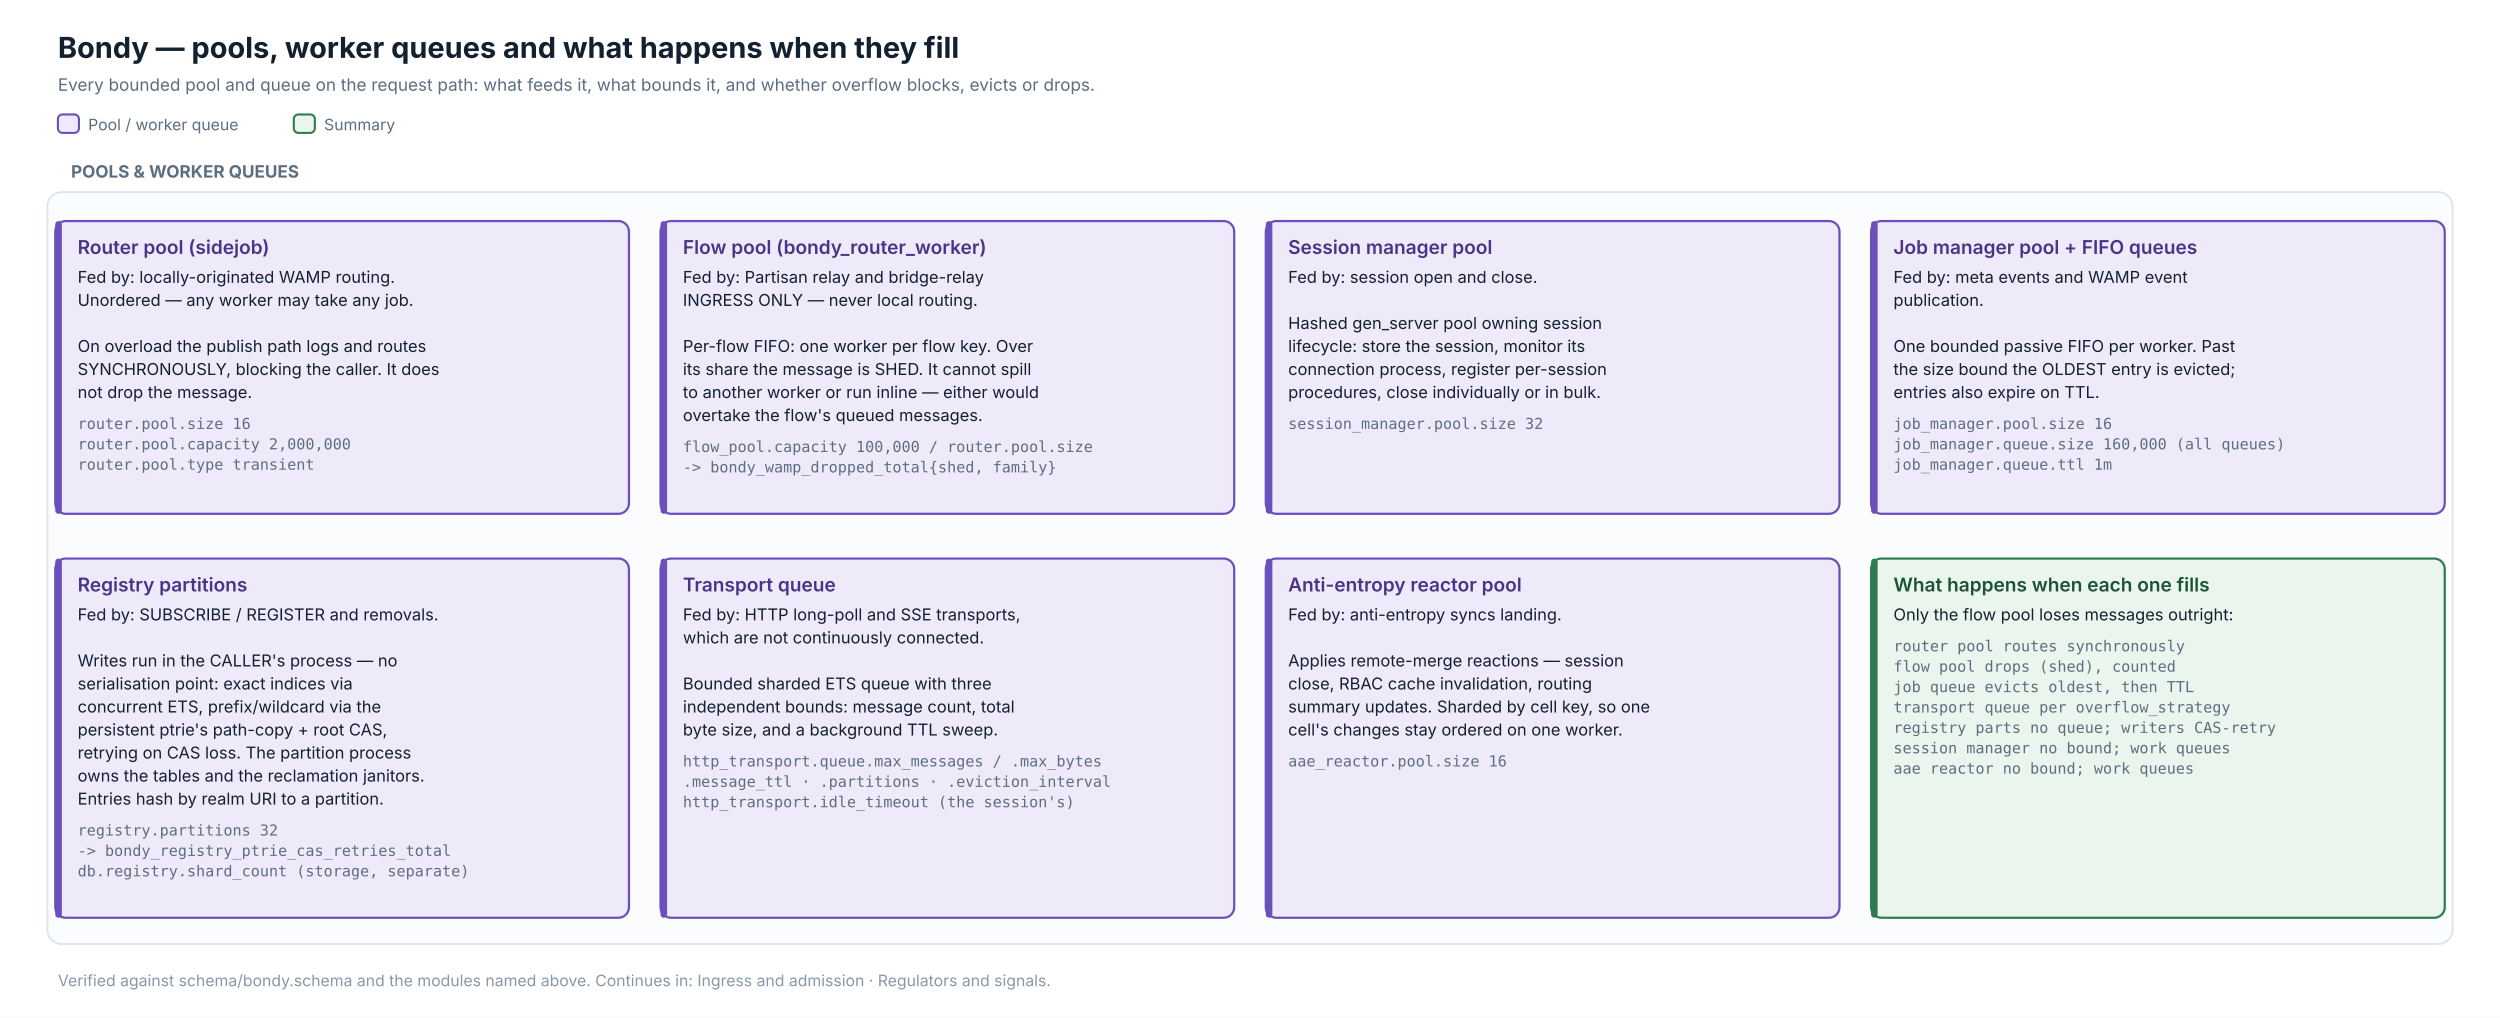
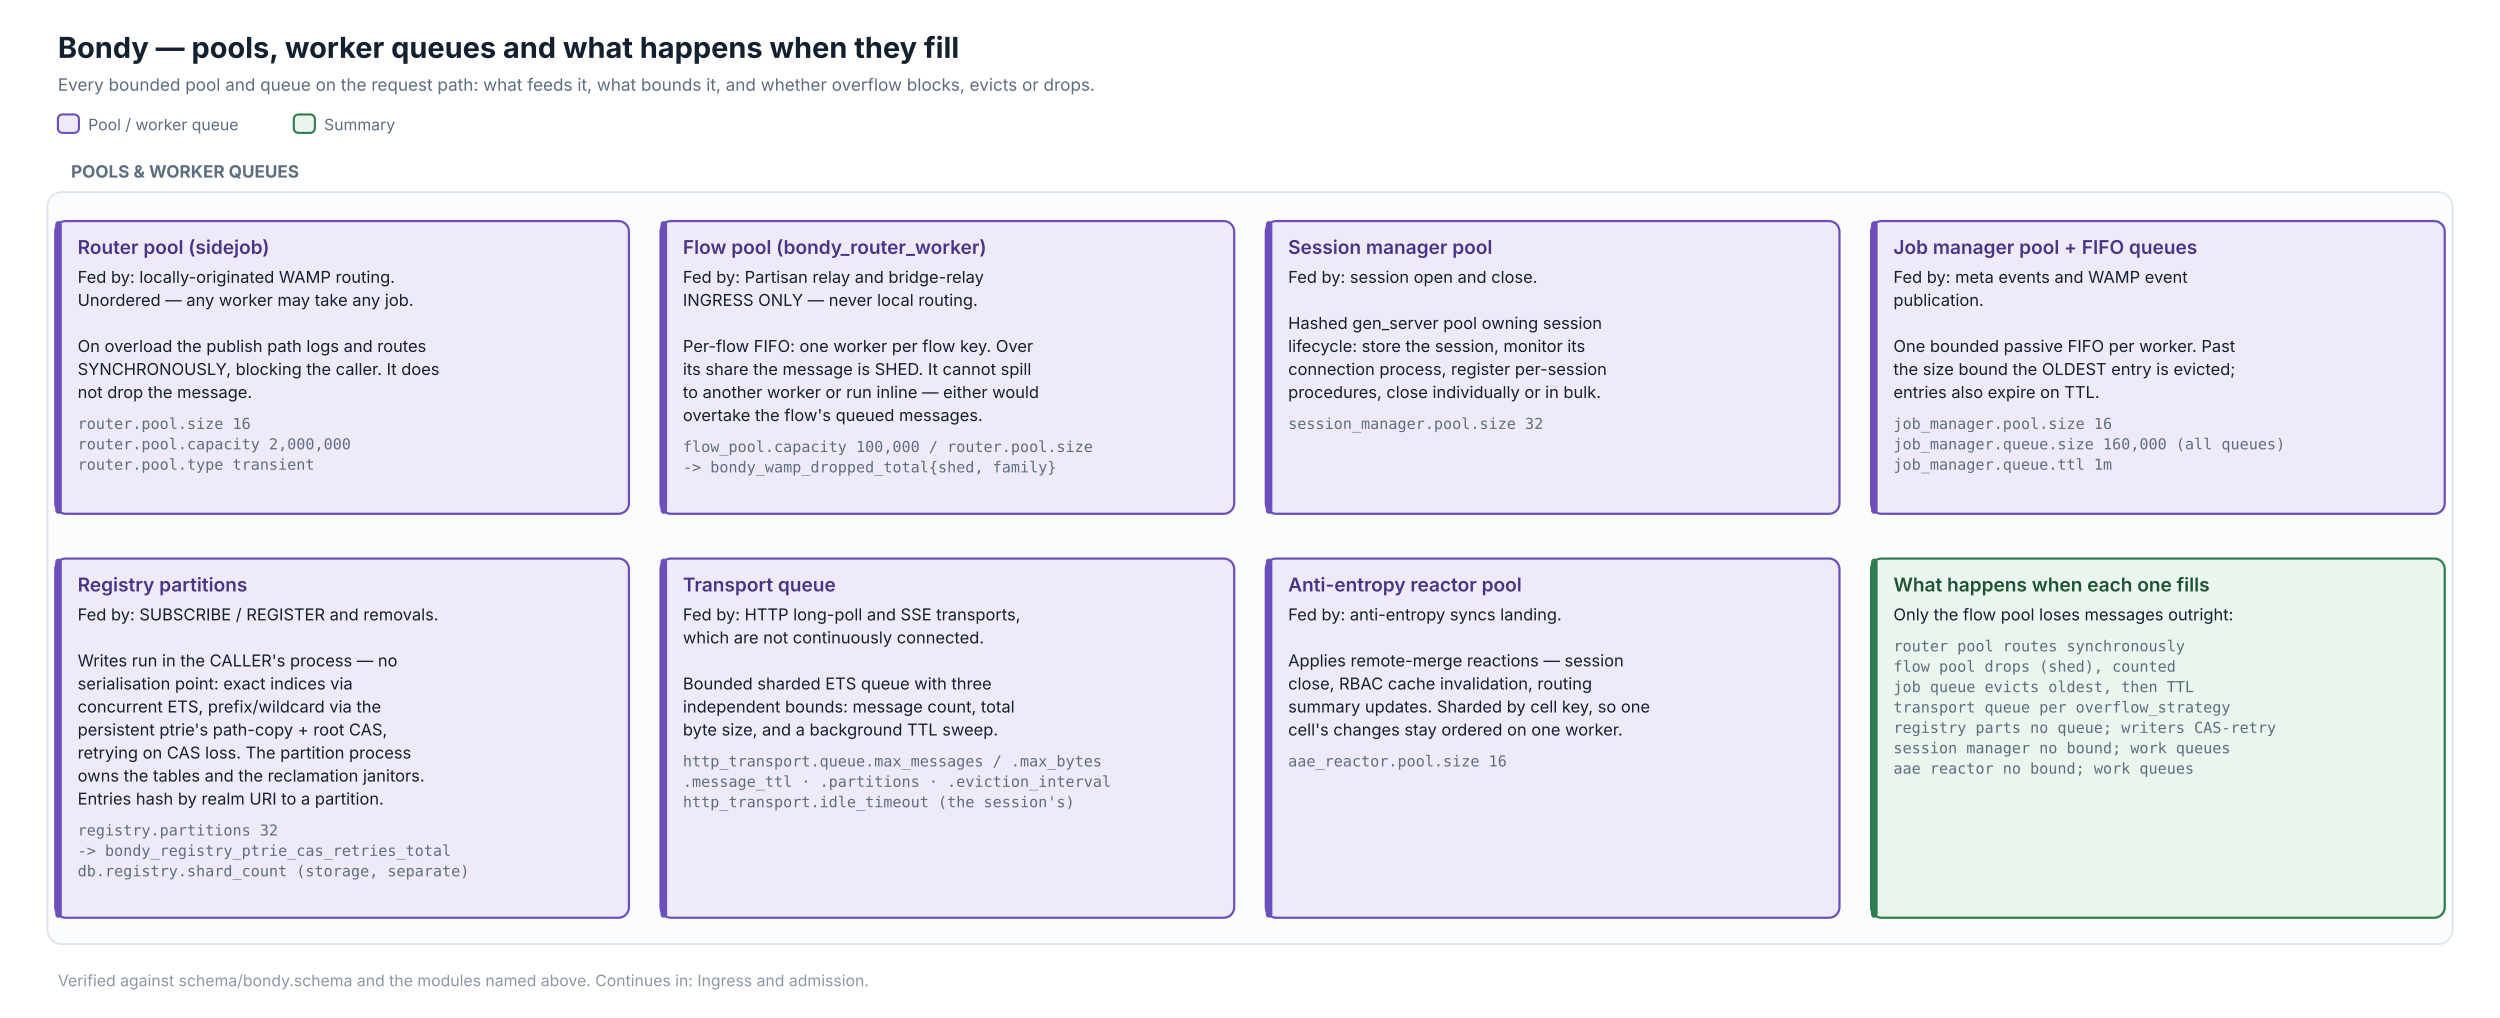
<svg xmlns="http://www.w3.org/2000/svg" width="1900" height="773.5" viewBox="0 0 1900 773.5" font-family="Inter, 'Helvetica Neue', Helvetica, Arial, sans-serif">
  <defs>
    <marker id="arw" viewBox="0 0 10 10" refX="9" refY="5" markerWidth="7" markerHeight="7" orient="auto-start-reverse">
      <path d="M 0 0 L 10 5 L 0 10 z" fill="#7d8b9a" />
    </marker>
  </defs>
  <rect width="1900" height="773.5" fill="#ffffff" />
  <text x="44" y="44" font-family="Inter, 'Helvetica Neue', Helvetica, Arial, sans-serif" font-size="22" font-weight="700" fill="#132030" text-anchor="start">Bondy — pools, worker queues and what happens when they fill</text>
  <text x="44" y="69" font-family="Inter, 'Helvetica Neue', Helvetica, Arial, sans-serif" font-size="13" font-weight="400" fill="#5d6d80" text-anchor="start">Every bounded pool and queue on the request path: what feeds it, what bounds it, and whether overflow blocks, evicts or drops.</text>
  <rect x="44" y="87" width="16" height="14" rx="3.5" fill="#efeafa" stroke="#6b4fbb" stroke-width="1.6" />
  <text x="67" y="99" font-family="Inter, 'Helvetica Neue', Helvetica, Arial, sans-serif" font-size="12" font-weight="400" fill="#5d6d80" text-anchor="start">Pool / worker queue</text>
  <rect x="223.3" y="87" width="16" height="14" rx="3.5" fill="#e9f5ed" stroke="#2e7d4f" stroke-width="1.6" />
  <text x="246.3" y="99" font-family="Inter, 'Helvetica Neue', Helvetica, Arial, sans-serif" font-size="12" font-weight="400" fill="#5d6d80" text-anchor="start">Summary</text>
  <rect x="36" y="146" width="1828" height="571.5" rx="11" fill="#fbfcfd" stroke="#dfe5ec" stroke-width="1.5" />
  <text x="54" y="135" font-family="Inter, 'Helvetica Neue', Helvetica, Arial, sans-serif" font-size="13" font-weight="700" fill="#5d6d80" text-anchor="start">POOLS &amp; WORKER QUEUES</text>
  <rect x="42" y="168" width="436" height="222.5" rx="8" fill="#efeafa" stroke="#6b4fbb" stroke-width="1.7" />
  <rect x="42" y="168" width="5" height="222.5" rx="2.5" fill="#6b4fbb" />
  <text x="59" y="193" font-family="Inter, 'Helvetica Neue', Helvetica, Arial, sans-serif" font-size="14.5" font-weight="600" fill="#4a3487">Router pool  (sidejob)</text>
  <text x="59" y="215" font-family="Inter, 'Helvetica Neue', Helvetica, Arial, sans-serif" font-size="12.5" fill="#132030">Fed by: locally-originated WAMP routing.</text>
  <text x="59" y="232.5" font-family="Inter, 'Helvetica Neue', Helvetica, Arial, sans-serif" font-size="12.5" fill="#132030">Unordered — any worker may take any job.</text>
  <text x="59" y="250.0" font-family="Inter, 'Helvetica Neue', Helvetica, Arial, sans-serif" font-size="12.5" fill="#132030" />
  <text x="59" y="267.5" font-family="Inter, 'Helvetica Neue', Helvetica, Arial, sans-serif" font-size="12.5" fill="#132030">On overload the publish path logs and routes</text>
  <text x="59" y="285.0" font-family="Inter, 'Helvetica Neue', Helvetica, Arial, sans-serif" font-size="12.5" fill="#132030">SYNCHRONOUSLY, blocking the caller. It does</text>
  <text x="59" y="302.5" font-family="Inter, 'Helvetica Neue', Helvetica, Arial, sans-serif" font-size="12.5" fill="#132030">not drop the message.</text>
  <text x="59" y="326.0" font-family="'SF Mono', 'JetBrains Mono', Menlo, Consolas, monospace" font-size="11.5" fill="#5d6d80">router.pool.size      16</text>
  <text x="59" y="341.5" font-family="'SF Mono', 'JetBrains Mono', Menlo, Consolas, monospace" font-size="11.5" fill="#5d6d80">router.pool.capacity  2,000,000</text>
  <text x="59" y="357.0" font-family="'SF Mono', 'JetBrains Mono', Menlo, Consolas, monospace" font-size="11.5" fill="#5d6d80">router.pool.type      transient</text>
  <rect x="502" y="168" width="436" height="222.5" rx="8" fill="#efeafa" stroke="#6b4fbb" stroke-width="1.7" />
  <rect x="502" y="168" width="5" height="222.5" rx="2.5" fill="#6b4fbb" />
  <text x="519" y="193" font-family="Inter, 'Helvetica Neue', Helvetica, Arial, sans-serif" font-size="14.5" font-weight="600" fill="#4a3487">Flow pool  (bondy_router_worker)</text>
  <text x="519" y="215" font-family="Inter, 'Helvetica Neue', Helvetica, Arial, sans-serif" font-size="12.5" fill="#132030">Fed by: Partisan relay and bridge-relay</text>
  <text x="519" y="232.5" font-family="Inter, 'Helvetica Neue', Helvetica, Arial, sans-serif" font-size="12.5" fill="#132030">INGRESS ONLY — never local routing.</text>
  <text x="519" y="250.0" font-family="Inter, 'Helvetica Neue', Helvetica, Arial, sans-serif" font-size="12.5" fill="#132030" />
  <text x="519" y="267.5" font-family="Inter, 'Helvetica Neue', Helvetica, Arial, sans-serif" font-size="12.5" fill="#132030">Per-flow FIFO: one worker per flow key. Over</text>
  <text x="519" y="285.0" font-family="Inter, 'Helvetica Neue', Helvetica, Arial, sans-serif" font-size="12.5" fill="#132030">its share the message is SHED. It cannot spill</text>
  <text x="519" y="302.5" font-family="Inter, 'Helvetica Neue', Helvetica, Arial, sans-serif" font-size="12.5" fill="#132030">to another worker or run inline — either would</text>
  <text x="519" y="320.0" font-family="Inter, 'Helvetica Neue', Helvetica, Arial, sans-serif" font-size="12.5" fill="#132030">overtake the flow's queued messages.</text>
  <text x="519" y="343.5" font-family="'SF Mono', 'JetBrains Mono', Menlo, Consolas, monospace" font-size="11.5" fill="#5d6d80">flow_pool.capacity 100,000 / router.pool.size</text>
  <text x="519" y="359.0" font-family="'SF Mono', 'JetBrains Mono', Menlo, Consolas, monospace" font-size="11.5" fill="#5d6d80">-&gt; bondy_wamp_dropped_total{shed, family}</text>
  <rect x="962" y="168" width="436" height="222.5" rx="8" fill="#efeafa" stroke="#6b4fbb" stroke-width="1.7" />
  <rect x="962" y="168" width="5" height="222.5" rx="2.5" fill="#6b4fbb" />
  <text x="979" y="193" font-family="Inter, 'Helvetica Neue', Helvetica, Arial, sans-serif" font-size="14.5" font-weight="600" fill="#4a3487">Session manager pool</text>
  <text x="979" y="215" font-family="Inter, 'Helvetica Neue', Helvetica, Arial, sans-serif" font-size="12.5" fill="#132030">Fed by: session open and close.</text>
  <text x="979" y="232.5" font-family="Inter, 'Helvetica Neue', Helvetica, Arial, sans-serif" font-size="12.5" fill="#132030" />
  <text x="979" y="250.0" font-family="Inter, 'Helvetica Neue', Helvetica, Arial, sans-serif" font-size="12.5" fill="#132030">Hashed gen_server pool owning session</text>
  <text x="979" y="267.5" font-family="Inter, 'Helvetica Neue', Helvetica, Arial, sans-serif" font-size="12.5" fill="#132030">lifecycle: store the session, monitor its</text>
  <text x="979" y="285.0" font-family="Inter, 'Helvetica Neue', Helvetica, Arial, sans-serif" font-size="12.5" fill="#132030">connection process, register per-session</text>
  <text x="979" y="302.5" font-family="Inter, 'Helvetica Neue', Helvetica, Arial, sans-serif" font-size="12.5" fill="#132030">procedures, close individually or in bulk.</text>
  <text x="979" y="326.0" font-family="'SF Mono', 'JetBrains Mono', Menlo, Consolas, monospace" font-size="11.5" fill="#5d6d80">session_manager.pool.size  32</text>
  <rect x="1422" y="168" width="436" height="222.5" rx="8" fill="#efeafa" stroke="#6b4fbb" stroke-width="1.7" />
  <rect x="1422" y="168" width="5" height="222.5" rx="2.5" fill="#6b4fbb" />
  <text x="1439" y="193" font-family="Inter, 'Helvetica Neue', Helvetica, Arial, sans-serif" font-size="14.5" font-weight="600" fill="#4a3487">Job manager pool + FIFO queues</text>
  <text x="1439" y="215" font-family="Inter, 'Helvetica Neue', Helvetica, Arial, sans-serif" font-size="12.5" fill="#132030">Fed by: meta events and WAMP event</text>
  <text x="1439" y="232.5" font-family="Inter, 'Helvetica Neue', Helvetica, Arial, sans-serif" font-size="12.5" fill="#132030">publication.</text>
  <text x="1439" y="250.0" font-family="Inter, 'Helvetica Neue', Helvetica, Arial, sans-serif" font-size="12.5" fill="#132030" />
  <text x="1439" y="267.5" font-family="Inter, 'Helvetica Neue', Helvetica, Arial, sans-serif" font-size="12.5" fill="#132030">One bounded passive FIFO per worker. Past</text>
  <text x="1439" y="285.0" font-family="Inter, 'Helvetica Neue', Helvetica, Arial, sans-serif" font-size="12.5" fill="#132030">the size bound the OLDEST entry is evicted;</text>
  <text x="1439" y="302.5" font-family="Inter, 'Helvetica Neue', Helvetica, Arial, sans-serif" font-size="12.5" fill="#132030">entries also expire on TTL.</text>
  <text x="1439" y="326.0" font-family="'SF Mono', 'JetBrains Mono', Menlo, Consolas, monospace" font-size="11.5" fill="#5d6d80">job_manager.pool.size   16</text>
  <text x="1439" y="341.5" font-family="'SF Mono', 'JetBrains Mono', Menlo, Consolas, monospace" font-size="11.5" fill="#5d6d80">job_manager.queue.size  160,000 (all queues)</text>
  <text x="1439" y="357.0" font-family="'SF Mono', 'JetBrains Mono', Menlo, Consolas, monospace" font-size="11.5" fill="#5d6d80">job_manager.queue.ttl   1m</text>
  <rect x="42" y="424.5" width="436" height="273.0" rx="8" fill="#efeafa" stroke="#6b4fbb" stroke-width="1.7" />
  <rect x="42" y="424.5" width="5" height="273.0" rx="2.5" fill="#6b4fbb" />
  <text x="59" y="449.5" font-family="Inter, 'Helvetica Neue', Helvetica, Arial, sans-serif" font-size="14.5" font-weight="600" fill="#4a3487">Registry partitions</text>
  <text x="59" y="471.5" font-family="Inter, 'Helvetica Neue', Helvetica, Arial, sans-serif" font-size="12.5" fill="#132030">Fed by: SUBSCRIBE / REGISTER and removals.</text>
  <text x="59" y="489.0" font-family="Inter, 'Helvetica Neue', Helvetica, Arial, sans-serif" font-size="12.5" fill="#132030" />
  <text x="59" y="506.5" font-family="Inter, 'Helvetica Neue', Helvetica, Arial, sans-serif" font-size="12.5" fill="#132030">Writes run in the CALLER's process — no</text>
  <text x="59" y="524.0" font-family="Inter, 'Helvetica Neue', Helvetica, Arial, sans-serif" font-size="12.5" fill="#132030">serialisation point: exact indices via</text>
  <text x="59" y="541.5" font-family="Inter, 'Helvetica Neue', Helvetica, Arial, sans-serif" font-size="12.5" fill="#132030">concurrent ETS, prefix/wildcard via the</text>
  <text x="59" y="559.0" font-family="Inter, 'Helvetica Neue', Helvetica, Arial, sans-serif" font-size="12.5" fill="#132030">persistent ptrie's path-copy + root CAS,</text>
  <text x="59" y="576.5" font-family="Inter, 'Helvetica Neue', Helvetica, Arial, sans-serif" font-size="12.5" fill="#132030">retrying on CAS loss. The partition process</text>
  <text x="59" y="594.0" font-family="Inter, 'Helvetica Neue', Helvetica, Arial, sans-serif" font-size="12.5" fill="#132030">owns the tables and the reclamation janitors.</text>
  <text x="59" y="611.5" font-family="Inter, 'Helvetica Neue', Helvetica, Arial, sans-serif" font-size="12.5" fill="#132030">Entries hash by realm URI to a partition.</text>
  <text x="59" y="635.0" font-family="'SF Mono', 'JetBrains Mono', Menlo, Consolas, monospace" font-size="11.5" fill="#5d6d80">registry.partitions       32</text>
  <text x="59" y="650.5" font-family="'SF Mono', 'JetBrains Mono', Menlo, Consolas, monospace" font-size="11.5" fill="#5d6d80">-&gt; bondy_registry_ptrie_cas_retries_total</text>
  <text x="59" y="666.0" font-family="'SF Mono', 'JetBrains Mono', Menlo, Consolas, monospace" font-size="11.5" fill="#5d6d80">db.registry.shard_count   (storage, separate)</text>
  <rect x="502" y="424.5" width="436" height="273.0" rx="8" fill="#efeafa" stroke="#6b4fbb" stroke-width="1.7" />
  <rect x="502" y="424.5" width="5" height="273.0" rx="2.5" fill="#6b4fbb" />
  <text x="519" y="449.5" font-family="Inter, 'Helvetica Neue', Helvetica, Arial, sans-serif" font-size="14.5" font-weight="600" fill="#4a3487">Transport queue</text>
  <text x="519" y="471.5" font-family="Inter, 'Helvetica Neue', Helvetica, Arial, sans-serif" font-size="12.5" fill="#132030">Fed by: HTTP long-poll and SSE transports,</text>
  <text x="519" y="489.0" font-family="Inter, 'Helvetica Neue', Helvetica, Arial, sans-serif" font-size="12.5" fill="#132030">which are not continuously connected.</text>
  <text x="519" y="506.5" font-family="Inter, 'Helvetica Neue', Helvetica, Arial, sans-serif" font-size="12.5" fill="#132030" />
  <text x="519" y="524.0" font-family="Inter, 'Helvetica Neue', Helvetica, Arial, sans-serif" font-size="12.5" fill="#132030">Bounded sharded ETS queue with three</text>
  <text x="519" y="541.5" font-family="Inter, 'Helvetica Neue', Helvetica, Arial, sans-serif" font-size="12.5" fill="#132030">independent bounds: message count, total</text>
  <text x="519" y="559.0" font-family="Inter, 'Helvetica Neue', Helvetica, Arial, sans-serif" font-size="12.5" fill="#132030">byte size, and a background TTL sweep.</text>
  <text x="519" y="582.5" font-family="'SF Mono', 'JetBrains Mono', Menlo, Consolas, monospace" font-size="11.5" fill="#5d6d80">http_transport.queue.max_messages / .max_bytes</text>
  <text x="519" y="598.0" font-family="'SF Mono', 'JetBrains Mono', Menlo, Consolas, monospace" font-size="11.5" fill="#5d6d80">  .message_ttl · .partitions · .eviction_interval</text>
  <text x="519" y="613.5" font-family="'SF Mono', 'JetBrains Mono', Menlo, Consolas, monospace" font-size="11.5" fill="#5d6d80">http_transport.idle_timeout (the session's)</text>
  <rect x="962" y="424.5" width="436" height="273.0" rx="8" fill="#efeafa" stroke="#6b4fbb" stroke-width="1.7" />
  <rect x="962" y="424.5" width="5" height="273.0" rx="2.5" fill="#6b4fbb" />
  <text x="979" y="449.5" font-family="Inter, 'Helvetica Neue', Helvetica, Arial, sans-serif" font-size="14.5" font-weight="600" fill="#4a3487">Anti-entropy reactor pool</text>
  <text x="979" y="471.5" font-family="Inter, 'Helvetica Neue', Helvetica, Arial, sans-serif" font-size="12.5" fill="#132030">Fed by: anti-entropy syncs landing.</text>
  <text x="979" y="489.0" font-family="Inter, 'Helvetica Neue', Helvetica, Arial, sans-serif" font-size="12.5" fill="#132030" />
  <text x="979" y="506.5" font-family="Inter, 'Helvetica Neue', Helvetica, Arial, sans-serif" font-size="12.5" fill="#132030">Applies remote-merge reactions — session</text>
  <text x="979" y="524.0" font-family="Inter, 'Helvetica Neue', Helvetica, Arial, sans-serif" font-size="12.5" fill="#132030">close, RBAC cache invalidation, routing</text>
  <text x="979" y="541.5" font-family="Inter, 'Helvetica Neue', Helvetica, Arial, sans-serif" font-size="12.5" fill="#132030">summary updates. Sharded by cell key, so one</text>
  <text x="979" y="559.0" font-family="Inter, 'Helvetica Neue', Helvetica, Arial, sans-serif" font-size="12.5" fill="#132030">cell's changes stay ordered on one worker.</text>
  <text x="979" y="582.5" font-family="'SF Mono', 'JetBrains Mono', Menlo, Consolas, monospace" font-size="11.5" fill="#5d6d80">aae_reactor.pool.size  16</text>
  <rect x="1422" y="424.5" width="436" height="273.0" rx="8" fill="#e9f5ed" stroke="#2e7d4f" stroke-width="1.7" />
  <rect x="1422" y="424.5" width="5" height="273.0" rx="2.5" fill="#2e7d4f" />
  <text x="1439" y="449.5" font-family="Inter, 'Helvetica Neue', Helvetica, Arial, sans-serif" font-size="14.5" font-weight="600" fill="#1d5334">What happens when each one fills</text>
  <text x="1439" y="471.5" font-family="Inter, 'Helvetica Neue', Helvetica, Arial, sans-serif" font-size="12.5" fill="#132030">Only the flow pool loses messages outright:</text>
  <text x="1439" y="495.0" font-family="'SF Mono', 'JetBrains Mono', Menlo, Consolas, monospace" font-size="11.5" fill="#5d6d80">router pool      routes synchronously</text>
  <text x="1439" y="510.5" font-family="'SF Mono', 'JetBrains Mono', Menlo, Consolas, monospace" font-size="11.5" fill="#5d6d80">flow pool        drops (shed), counted</text>
  <text x="1439" y="526.0" font-family="'SF Mono', 'JetBrains Mono', Menlo, Consolas, monospace" font-size="11.5" fill="#5d6d80">job queue        evicts oldest, then TTL</text>
  <text x="1439" y="541.5" font-family="'SF Mono', 'JetBrains Mono', Menlo, Consolas, monospace" font-size="11.5" fill="#5d6d80">transport queue  per overflow_strategy</text>
  <text x="1439" y="557.0" font-family="'SF Mono', 'JetBrains Mono', Menlo, Consolas, monospace" font-size="11.5" fill="#5d6d80">registry parts   no queue; writers CAS-retry</text>
  <text x="1439" y="572.5" font-family="'SF Mono', 'JetBrains Mono', Menlo, Consolas, monospace" font-size="11.5" fill="#5d6d80">session manager  no bound; work queues</text>
  <text x="1439" y="588.0" font-family="'SF Mono', 'JetBrains Mono', Menlo, Consolas, monospace" font-size="11.5" fill="#5d6d80">aae reactor      no bound; work queues</text>
-   <text x="44" y="749.5" font-family="Inter, 'Helvetica Neue', Helvetica, Arial, sans-serif" font-size="12" font-weight="400" fill="#8a97a6" text-anchor="start">Verified against schema/bondy.schema and the modules named above.   Continues in: Ingress and admission · Regulators and signals.</text>
+   <text x="44" y="749.5" font-family="Inter, 'Helvetica Neue', Helvetica, Arial, sans-serif" font-size="12" font-weight="400" fill="#8a97a6" text-anchor="start">Verified against schema/bondy.schema and the modules named above.   Continues in: Ingress and admission.</text>
</svg>
